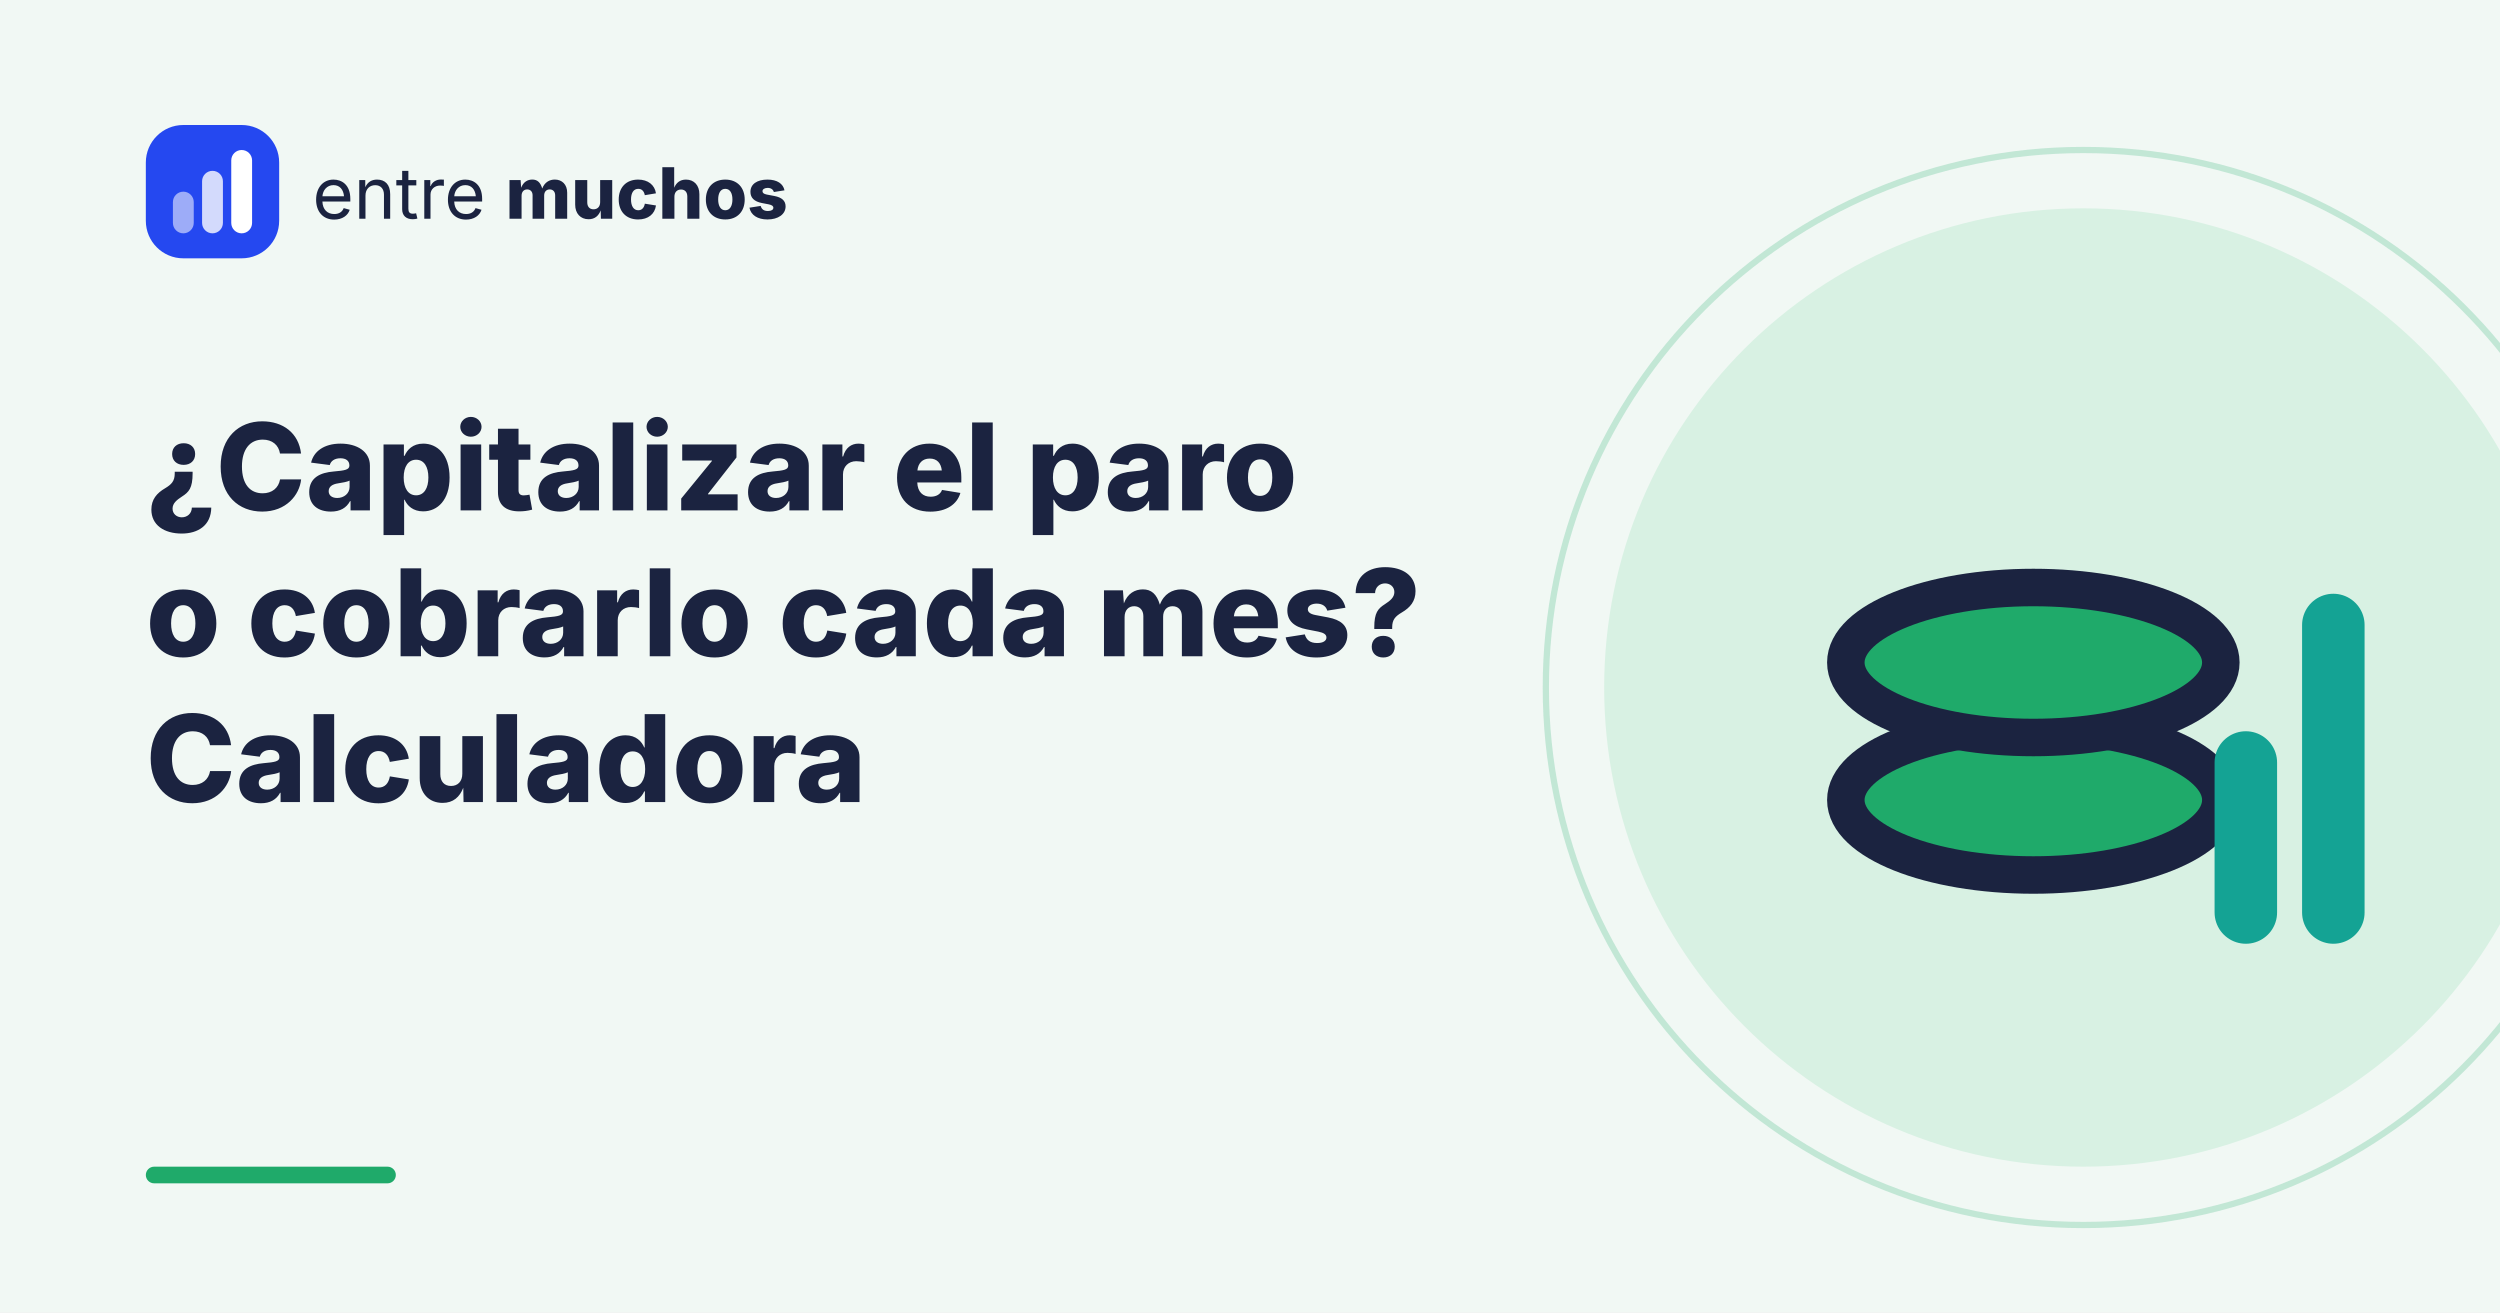
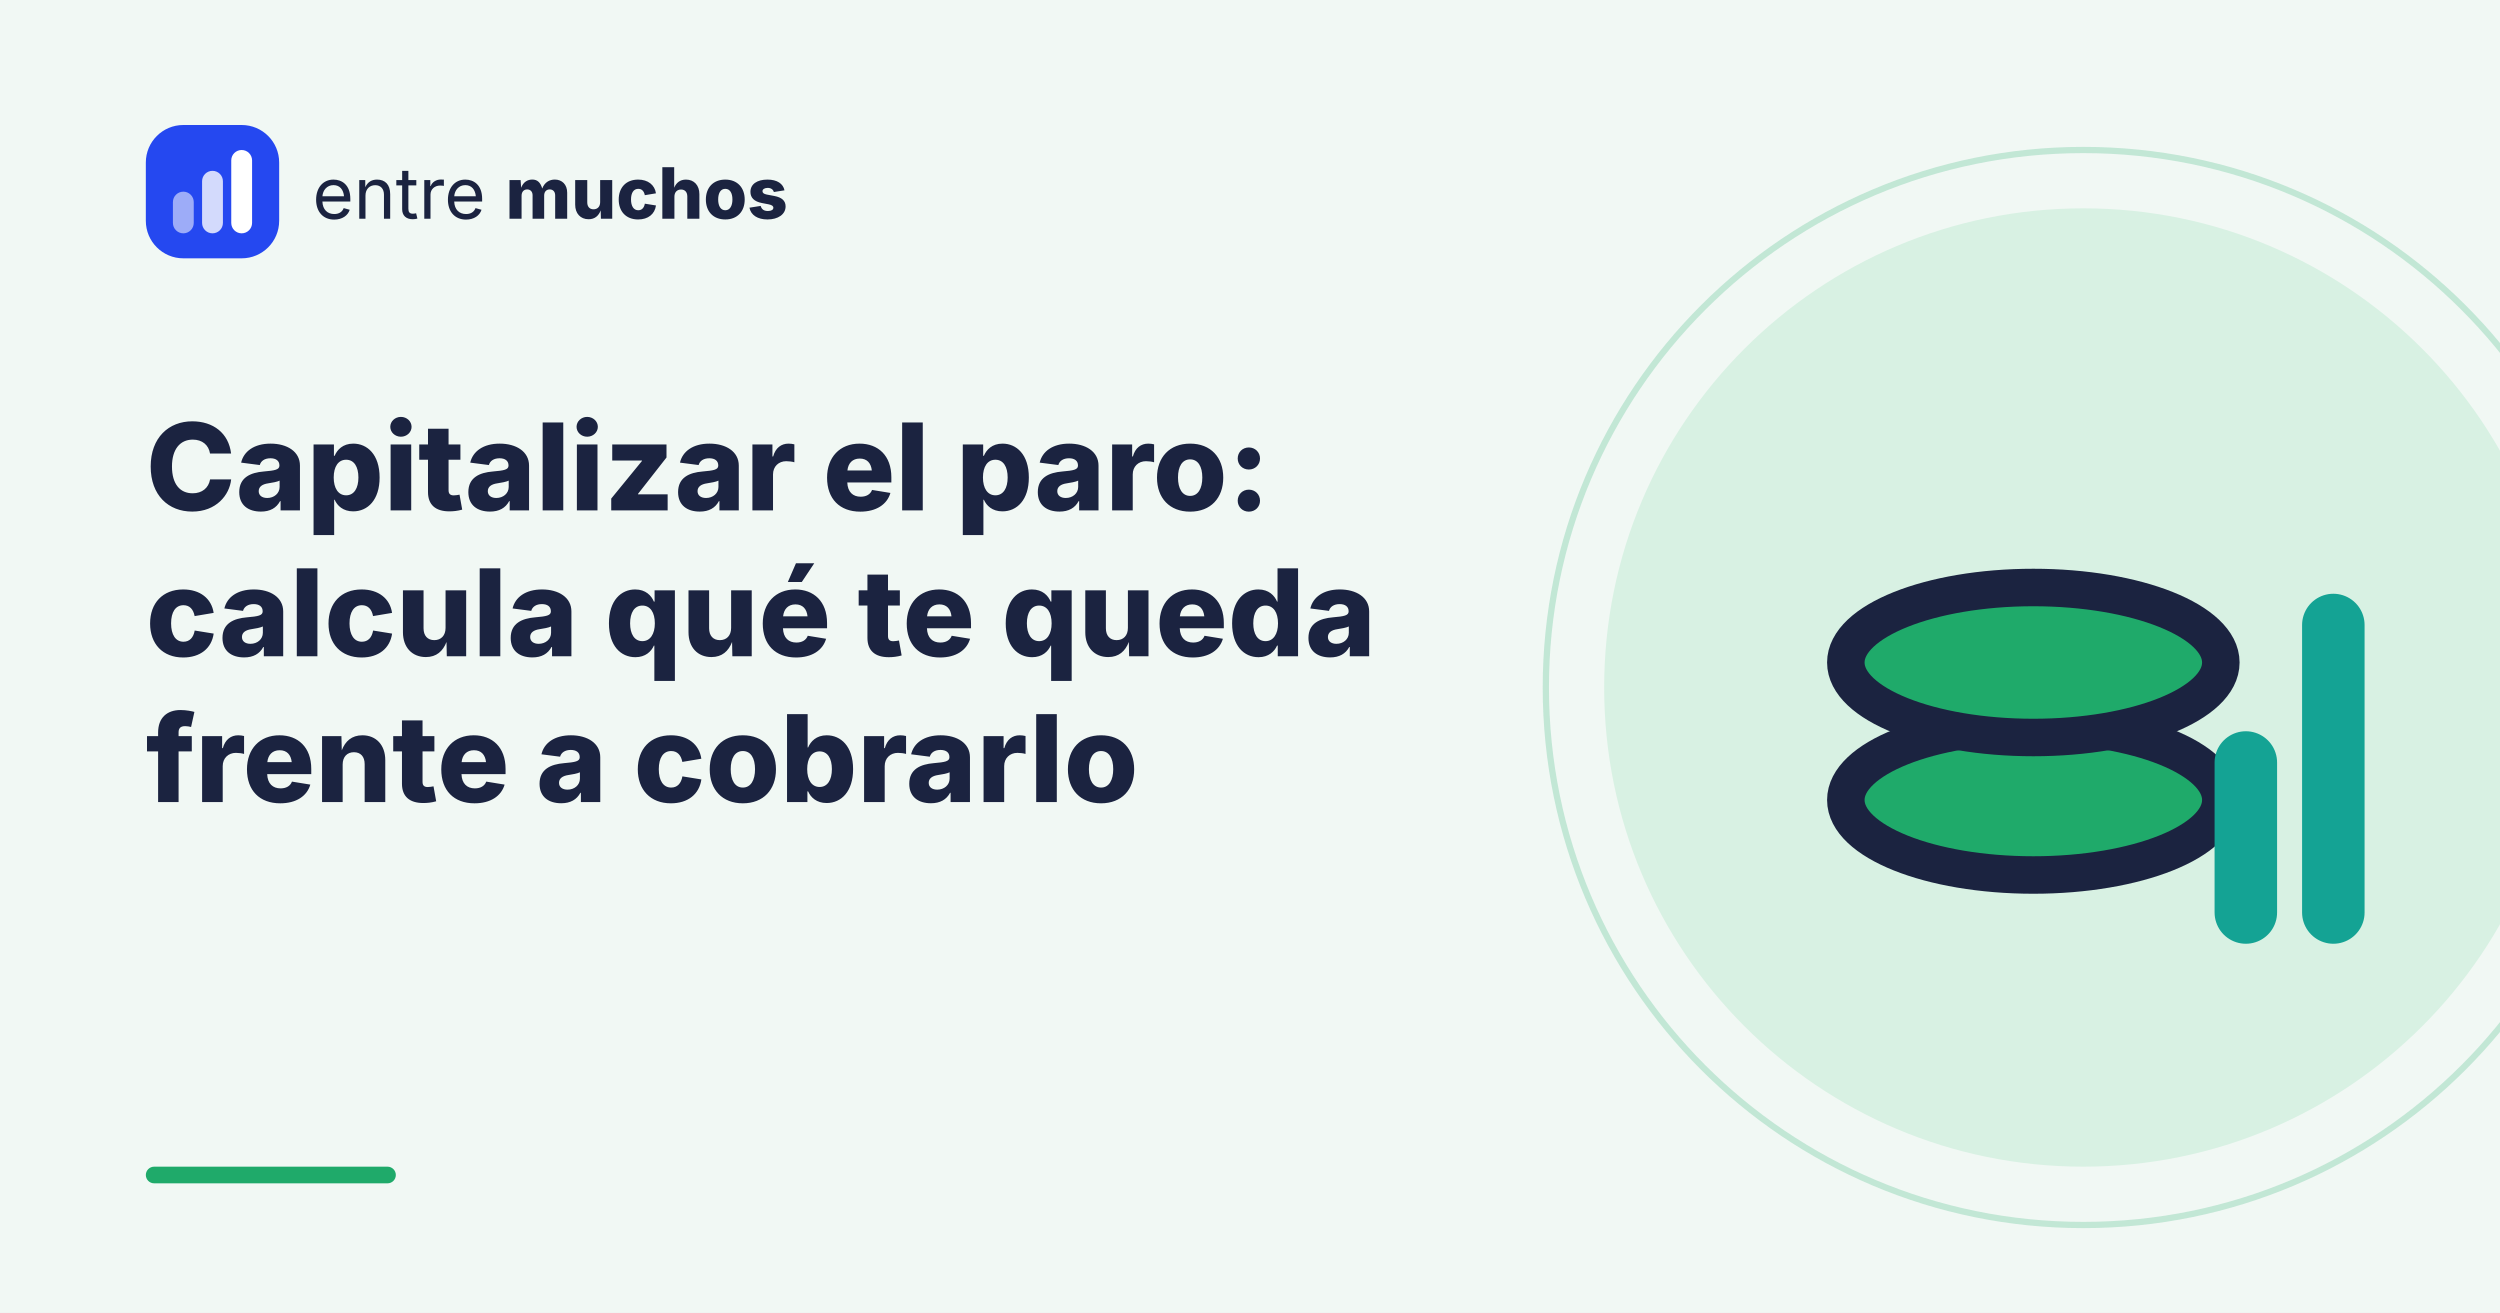
- <svg xmlns="http://www.w3.org/2000/svg" width="1200" height="630" viewBox="0 0 1200 630" role="img" aria-label="¿Capitalizar el paro o cobrarlo cada mes? Calculadora">
+ <svg xmlns="http://www.w3.org/2000/svg" width="1200" height="630" viewBox="0 0 1200 630" role="img" aria-label="Capitalizar el paro: calcula qué te queda frente a cobrarlo">
  <rect width="1200" height="630" fill="#f1f8f4" />
  <circle cx="1000" cy="330" r="230" fill="#d8f1e3" />
  <circle cx="1000" cy="330" r="258" fill="none" stroke="#1faa6a" stroke-opacity=".22" stroke-width="3" />
  <g transform="translate(850 180) scale(3)">
    <ellipse cx="42" cy="68" rx="30" ry="12" fill="#1faa6a" stroke="#1b2340" stroke-width="6" />
    <ellipse cx="42" cy="46" rx="30" ry="12" fill="#1faa6a" stroke="#1b2340" stroke-width="6" />
    <path d="M76 86V62M90 86V40" stroke="#14a394" stroke-width="10" stroke-linecap="round" />
  </g>
  <rect x="70" y="60" width="64" height="64" rx="18" fill="#2548f0" />
  <rect x="83" y="92" width="10" height="20" rx="5" fill="#fff" fill-opacity=".55" />
  <rect x="97" y="82" width="10" height="30" rx="5" fill="#fff" fill-opacity=".8" />
  <rect x="111" y="72" width="10" height="40" rx="5" fill="#fff" />
  <text x="150" y="105" font-family="Inter,Helvetica,Arial,sans-serif" font-size="34" fill="#1b2340">entre <tspan font-weight="800">muchos</tspan>
  </text>
  <text font-family="Inter,Helvetica,Arial,sans-serif" font-size="58" font-weight="800" fill="#1b2340">
-     <tspan x="70" y="245">¿Capitalizar el paro</tspan>
-     <tspan x="70" y="315">o cobrarlo cada mes?</tspan>
-     <tspan x="70" y="385">Calculadora</tspan>
+     <tspan x="70" y="245">Capitalizar el paro:</tspan>
+     <tspan x="70" y="315">calcula qué te queda</tspan>
+     <tspan x="70" y="385">frente a cobrarlo</tspan>
  </text>
  <rect x="70" y="560" width="120" height="8" rx="4" fill="#1faa6a" />
</svg>
